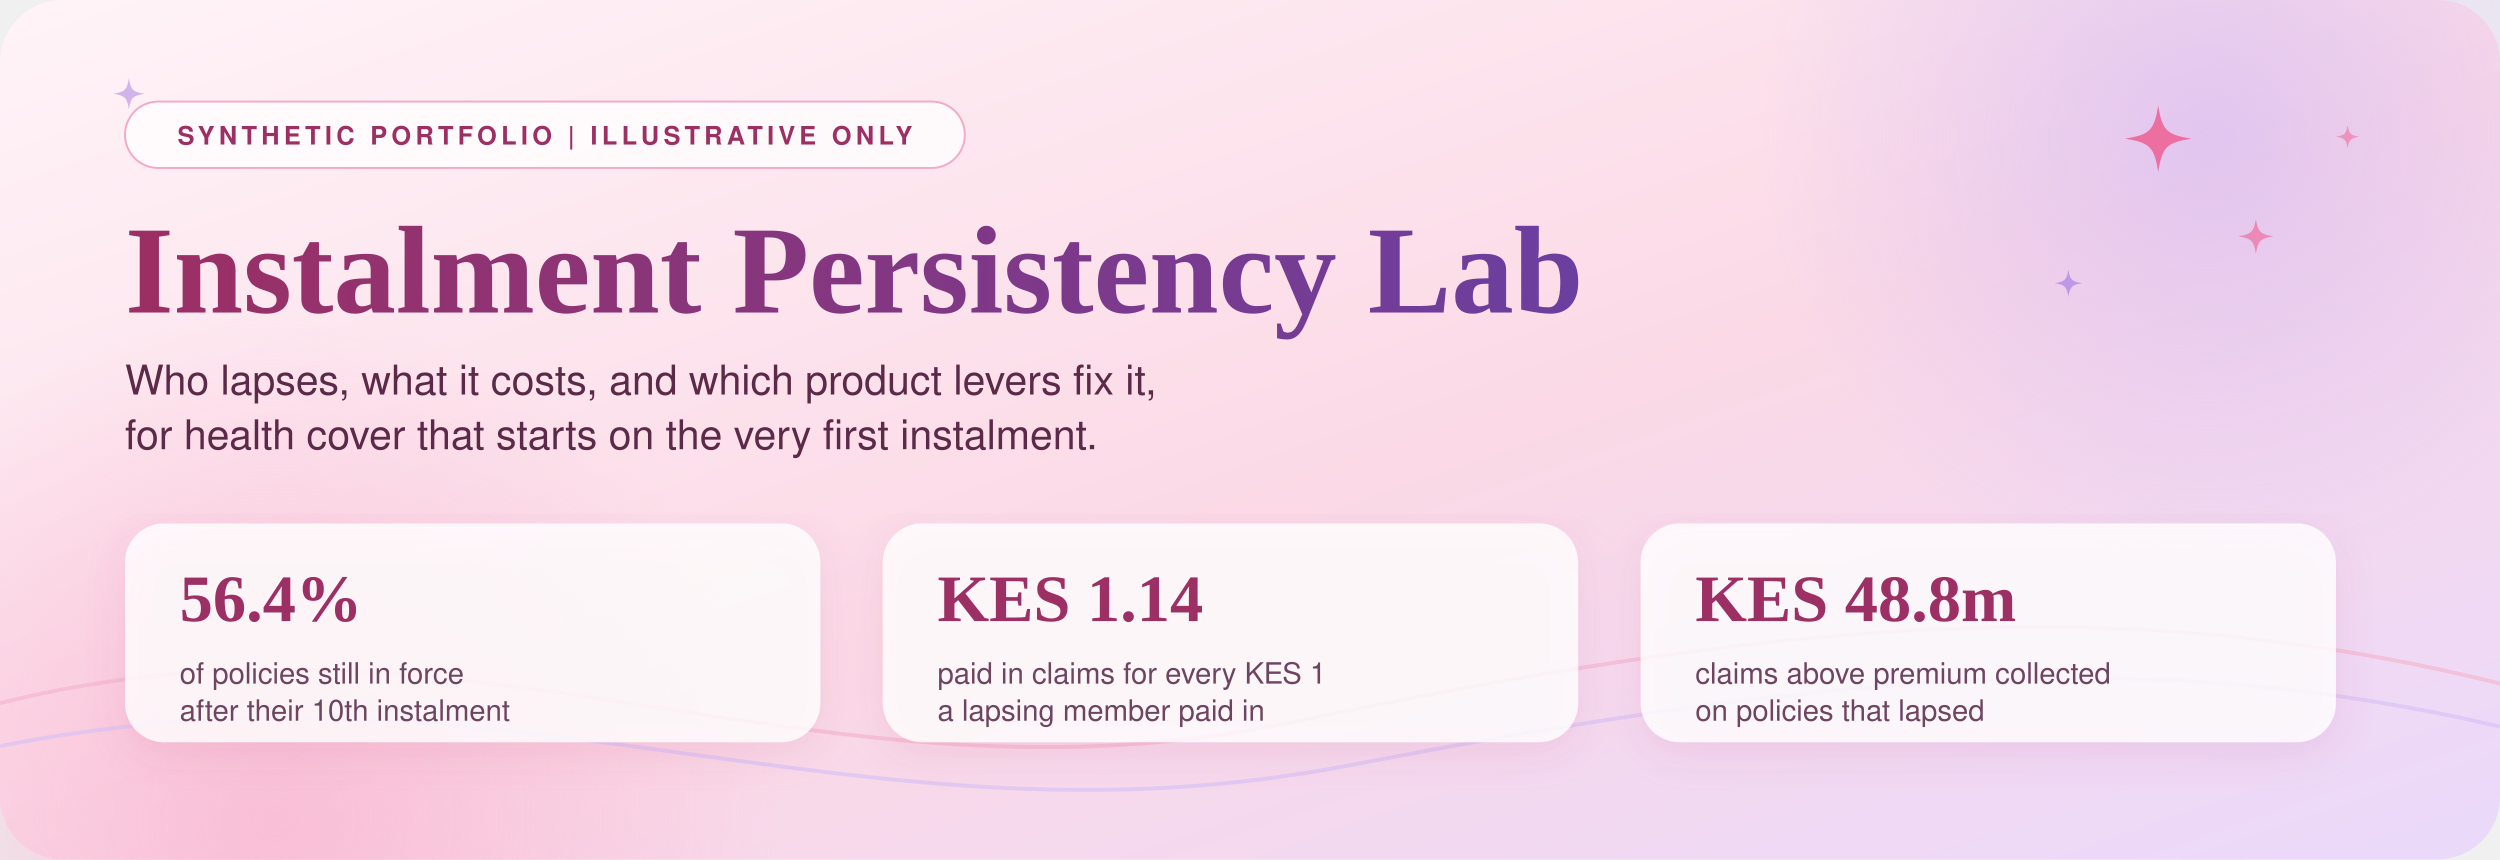
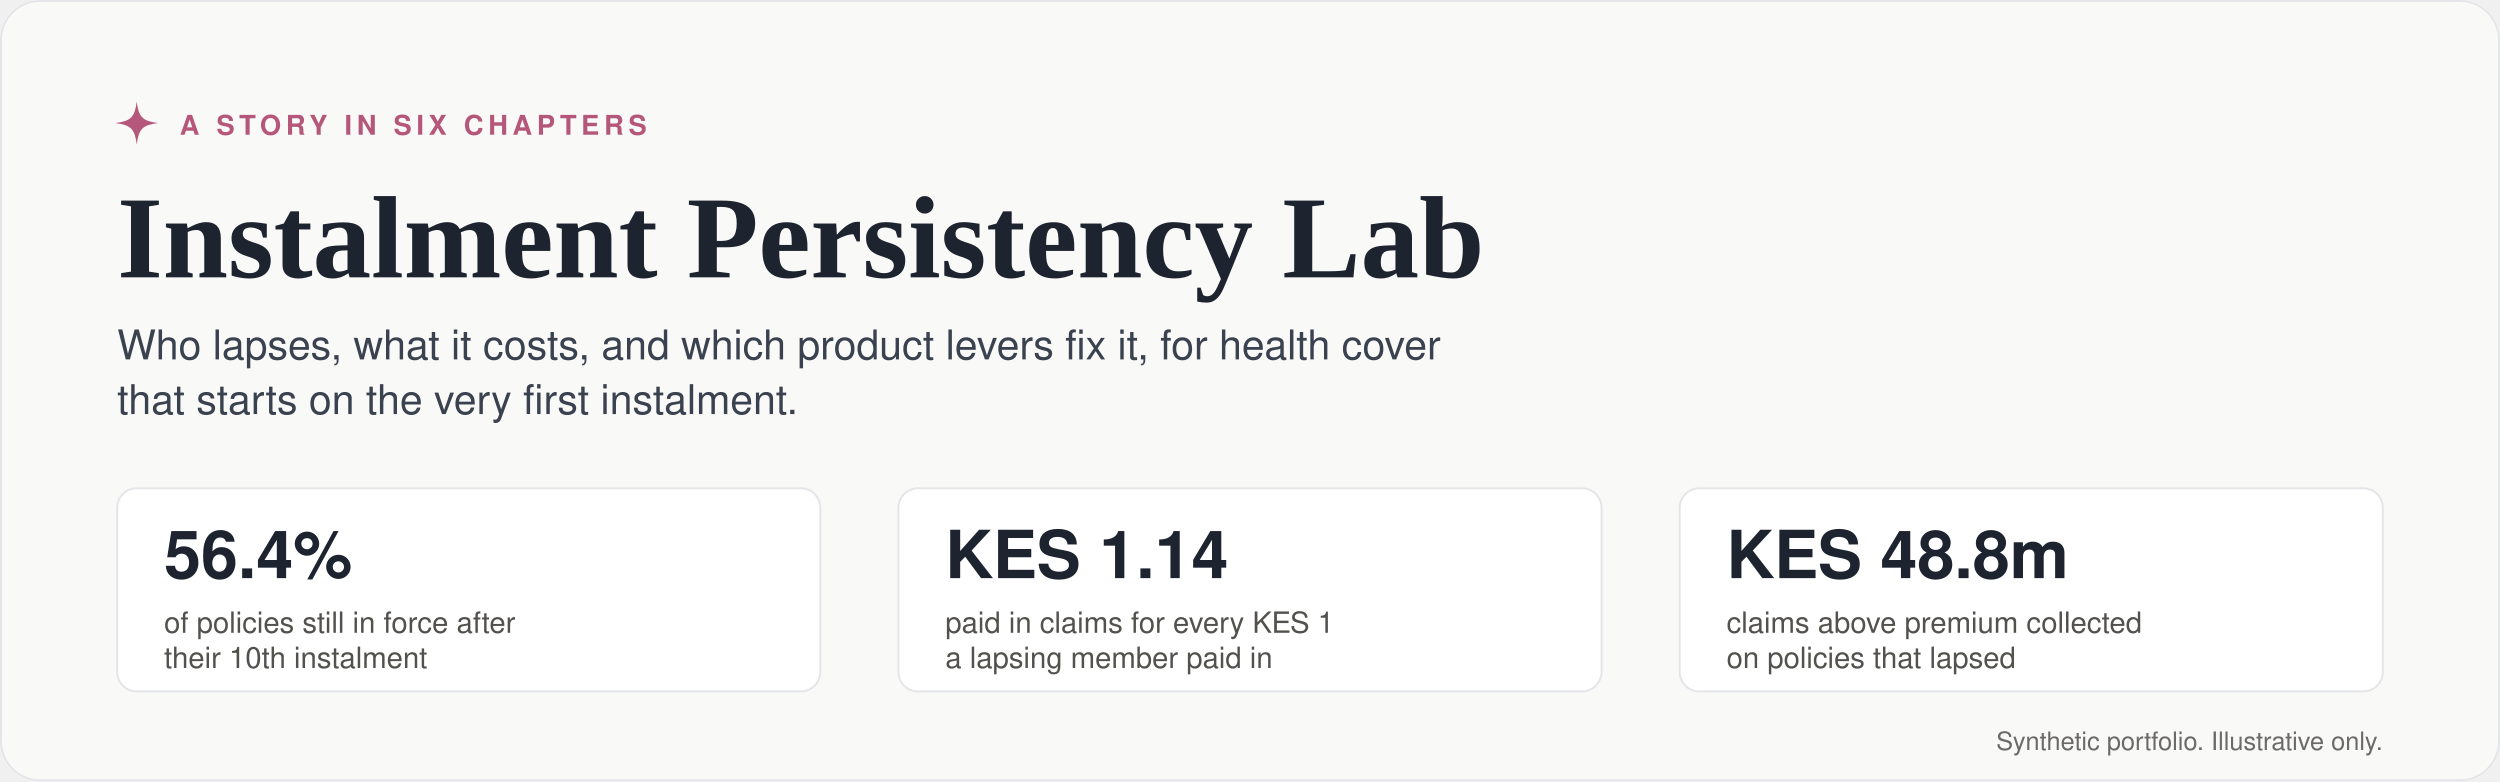
- <svg xmlns="http://www.w3.org/2000/svg" width="1280" height="440" viewBox="0 0 1280 440" role="img" aria-labelledby="t d">
+ <svg xmlns="http://www.w3.org/2000/svg" width="1280" height="400" viewBox="0 0 1280 400" role="img" aria-labelledby="t d">
  <defs>
-     <linearGradient id="bg" x1="0" y1="0" x2="1" y2="1">
-       <stop offset="0" stop-color="#fff4f8" />
-       <stop offset="0.55" stop-color="#fbd9e6" />
-       <stop offset="1" stop-color="#ead9fb" />
-     </linearGradient>
-     <linearGradient id="title" x1="0" y1="0" x2="1" y2="0">
-       <stop offset="0" stop-color="#9c2f63" />
-       <stop offset="1" stop-color="#6b3fa0" />
-     </linearGradient>
-     <radialGradient id="glow1" cx="0.5" cy="0.5" r="0.5">
-       <stop offset="0" stop-color="#f7a8c8" stop-opacity="0.55" />
-       <stop offset="1" stop-color="#f7a8c8" stop-opacity="0" />
-     </radialGradient>
-     <radialGradient id="glow2" cx="0.5" cy="0.5" r="0.5">
-       <stop offset="0" stop-color="#cdb4f6" stop-opacity="0.55" />
-       <stop offset="1" stop-color="#cdb4f6" stop-opacity="0" />
-     </radialGradient>
-     <filter id="soft" x="-10%" y="-10%" width="120%" height="140%">
-       <feDropShadow dx="0" dy="6" stdDeviation="10" flood-color="#c2547f" flood-opacity="0.16" />
-     </filter>
-     <symbol id="sparkle" viewBox="-10 -10 20 20">
-       <path d="M0 -10 C1.2 -2.5 2.5 -1.2 10 0 C2.5 1.2 1.2 2.5 0 10 C-1.2 2.5 -2.5 1.2 -10 0 C-2.5 -1.2 -1.2 -2.5 0 -10 Z" />
-     </symbol>
    <style>
-       .serif { font-family: Georgia, 'Times New Roman', serif; }
-       .sans { font-family: 'Segoe UI', 'Helvetica Neue', Helvetica, Arial, sans-serif; }
-       .pill { font-size: 13px; letter-spacing: 2.2px; fill: #9c2f63; font-weight: 600; }
-       .h1 { font-size: 64px; fill: url(#title); font-weight: 700; }
-       .lede { font-size: 21px; fill: #5b2a48; }
-       .num { font-size: 34px; fill: #9c2f63; font-weight: 700; }
-       .lab { font-size: 15px; fill: #6d4560; }
+       .serif { font-family: 'Source Serif 4', 'Source Serif Pro', Georgia, 'Times New Roman', serif; }
+       .sans { font-family: 'Source Sans 3', 'Source Sans Pro', 'Segoe UI', Helvetica, Arial, sans-serif; }
+       .kicker { font-size: 14px; letter-spacing: 2.4px; fill: #b5577a; font-weight: 600; }
+       .h1 { font-size: 60px; fill: #1d2430; font-weight: 600; }
+       .lede { font-size: 21px; fill: #3a4250; }
+       .num { font-size: 34px; fill: #1d2430; font-weight: 600; }
+       .lab { font-size: 15px; fill: #52514e; }
+       .fine { font-size: 13px; fill: #6b6a66; }
    </style>
  </defs>
-   <rect width="1280" height="440" rx="32" fill="url(#bg)" />
-   <circle cx="1130" cy="70" r="230" fill="url(#glow2)" />
-   <circle cx="140" cy="420" r="260" fill="url(#glow1)" />
-   <path d="M0 360 C 240 300, 420 420, 660 370 S 1080 300, 1280 350" fill="none" stroke="#f4b6cf" stroke-width="2" opacity="0.7" />
-   <path d="M0 382 C 260 330, 440 440, 690 392 S 1100 330, 1280 372" fill="none" stroke="#d9c2f5" stroke-width="2" opacity="0.7" />
-   <g fill="#ec6fa0">
-     <use href="#sparkle" x="1088" y="54" width="34" height="34" />
-     <use href="#sparkle" x="1146" y="112" width="18" height="18" opacity="0.7" />
-     <use href="#sparkle" x="1196" y="64" width="12" height="12" opacity="0.6" />
-   </g>
-   <g fill="#b48ae6">
-     <use href="#sparkle" x="1052" y="138" width="14" height="14" opacity="0.8" />
-     <use href="#sparkle" x="58" y="40" width="16" height="16" opacity="0.6" />
-   </g>
-   <rect x="64" y="52" width="430" height="34" rx="17" fill="#ffffff" fill-opacity="0.75" stroke="#f3a9c7" />
-   <text x="279" y="74" text-anchor="middle" class="sans pill">SYNTHETIC PORTFOLIO  |  ILLUSTRATIVE ONLY</text>
-   <text x="64" y="160" class="serif h1">Instalment Persistency Lab</text>
-   <text x="64" y="202" class="sans lede">Who lapses, what it costs, and which product levers fix it,</text>
-   <text x="64" y="230" class="sans lede">for health cover that starts on the very first instalment.</text>
-   <g filter="url(#soft)">
-     <rect x="64" y="268" width="356" height="112" rx="20" fill="#ffffff" fill-opacity="0.82" />
-     <rect x="452" y="268" width="356" height="112" rx="20" fill="#ffffff" fill-opacity="0.82" />
-     <rect x="840" y="268" width="356" height="112" rx="20" fill="#ffffff" fill-opacity="0.82" />
-   </g>
-   <text x="92" y="318" class="serif num">56.4%</text>
-   <text x="92" y="350" class="sans lab">of policies still in force</text>
-   <text x="92" y="369" class="sans lab">after their 10th instalment</text>
-   <text x="480" y="318" class="serif num">KES 1.14</text>
-   <text x="480" y="350" class="sans lab">paid in claims for every KES 1</text>
-   <text x="480" y="369" class="sans lab">a lapsing member paid in</text>
-   <text x="868" y="318" class="serif num">KES 48.8m</text>
-   <text x="868" y="350" class="sans lab">claims above premium collected</text>
-   <text x="868" y="369" class="sans lab">on policies that lapsed</text>
+   <rect width="1280" height="400" rx="20" fill="#f9f9f7" />
+   <rect x="0.5" y="0.5" width="1279" height="399" rx="20" fill="none" stroke="#e3e5e8" />
+   <path d="M70 52 C71 60 73 62 81 63 C73 64 71 66 70 74 C69 66 67 64 59 63 C67 62 69 60 70 52 Z" fill="#b5577a" />
+   <text x="92" y="69" class="sans kicker">A STORY IN SIX CHAPTERS</text>
+   <text x="60" y="142" class="serif h1">Instalment Persistency Lab</text>
+   <text x="60" y="184" class="sans lede">Who lapses, what it costs, and which product levers fix it, for health cover</text>
+   <text x="60" y="212" class="sans lede">that starts on the very first instalment.</text>
+   <rect x="60" y="250" width="360" height="104" rx="10" fill="#ffffff" stroke="#e3e5e8" />
+   <rect x="460" y="250" width="360" height="104" rx="10" fill="#ffffff" stroke="#e3e5e8" />
+   <rect x="860" y="250" width="360" height="104" rx="10" fill="#ffffff" stroke="#e3e5e8" />
+   <text x="84" y="296" class="sans num">56.4%</text>
+   <text x="84" y="324" class="sans lab">of policies still in force after</text>
+   <text x="84" y="342" class="sans lab">their 10th instalment</text>
+   <text x="484" y="296" class="sans num">KES 1.14</text>
+   <text x="484" y="324" class="sans lab">paid in claims for every KES 1</text>
+   <text x="484" y="342" class="sans lab">a lapsing member paid in</text>
+   <text x="884" y="296" class="sans num">KES 48.8m</text>
+   <text x="884" y="324" class="sans lab">claims above premium collected</text>
+   <text x="884" y="342" class="sans lab">on policies that lapsed</text>
+   <text x="1220" y="384" text-anchor="end" class="sans fine">Synthetic portfolio. Illustrative only.</text>
</svg>
